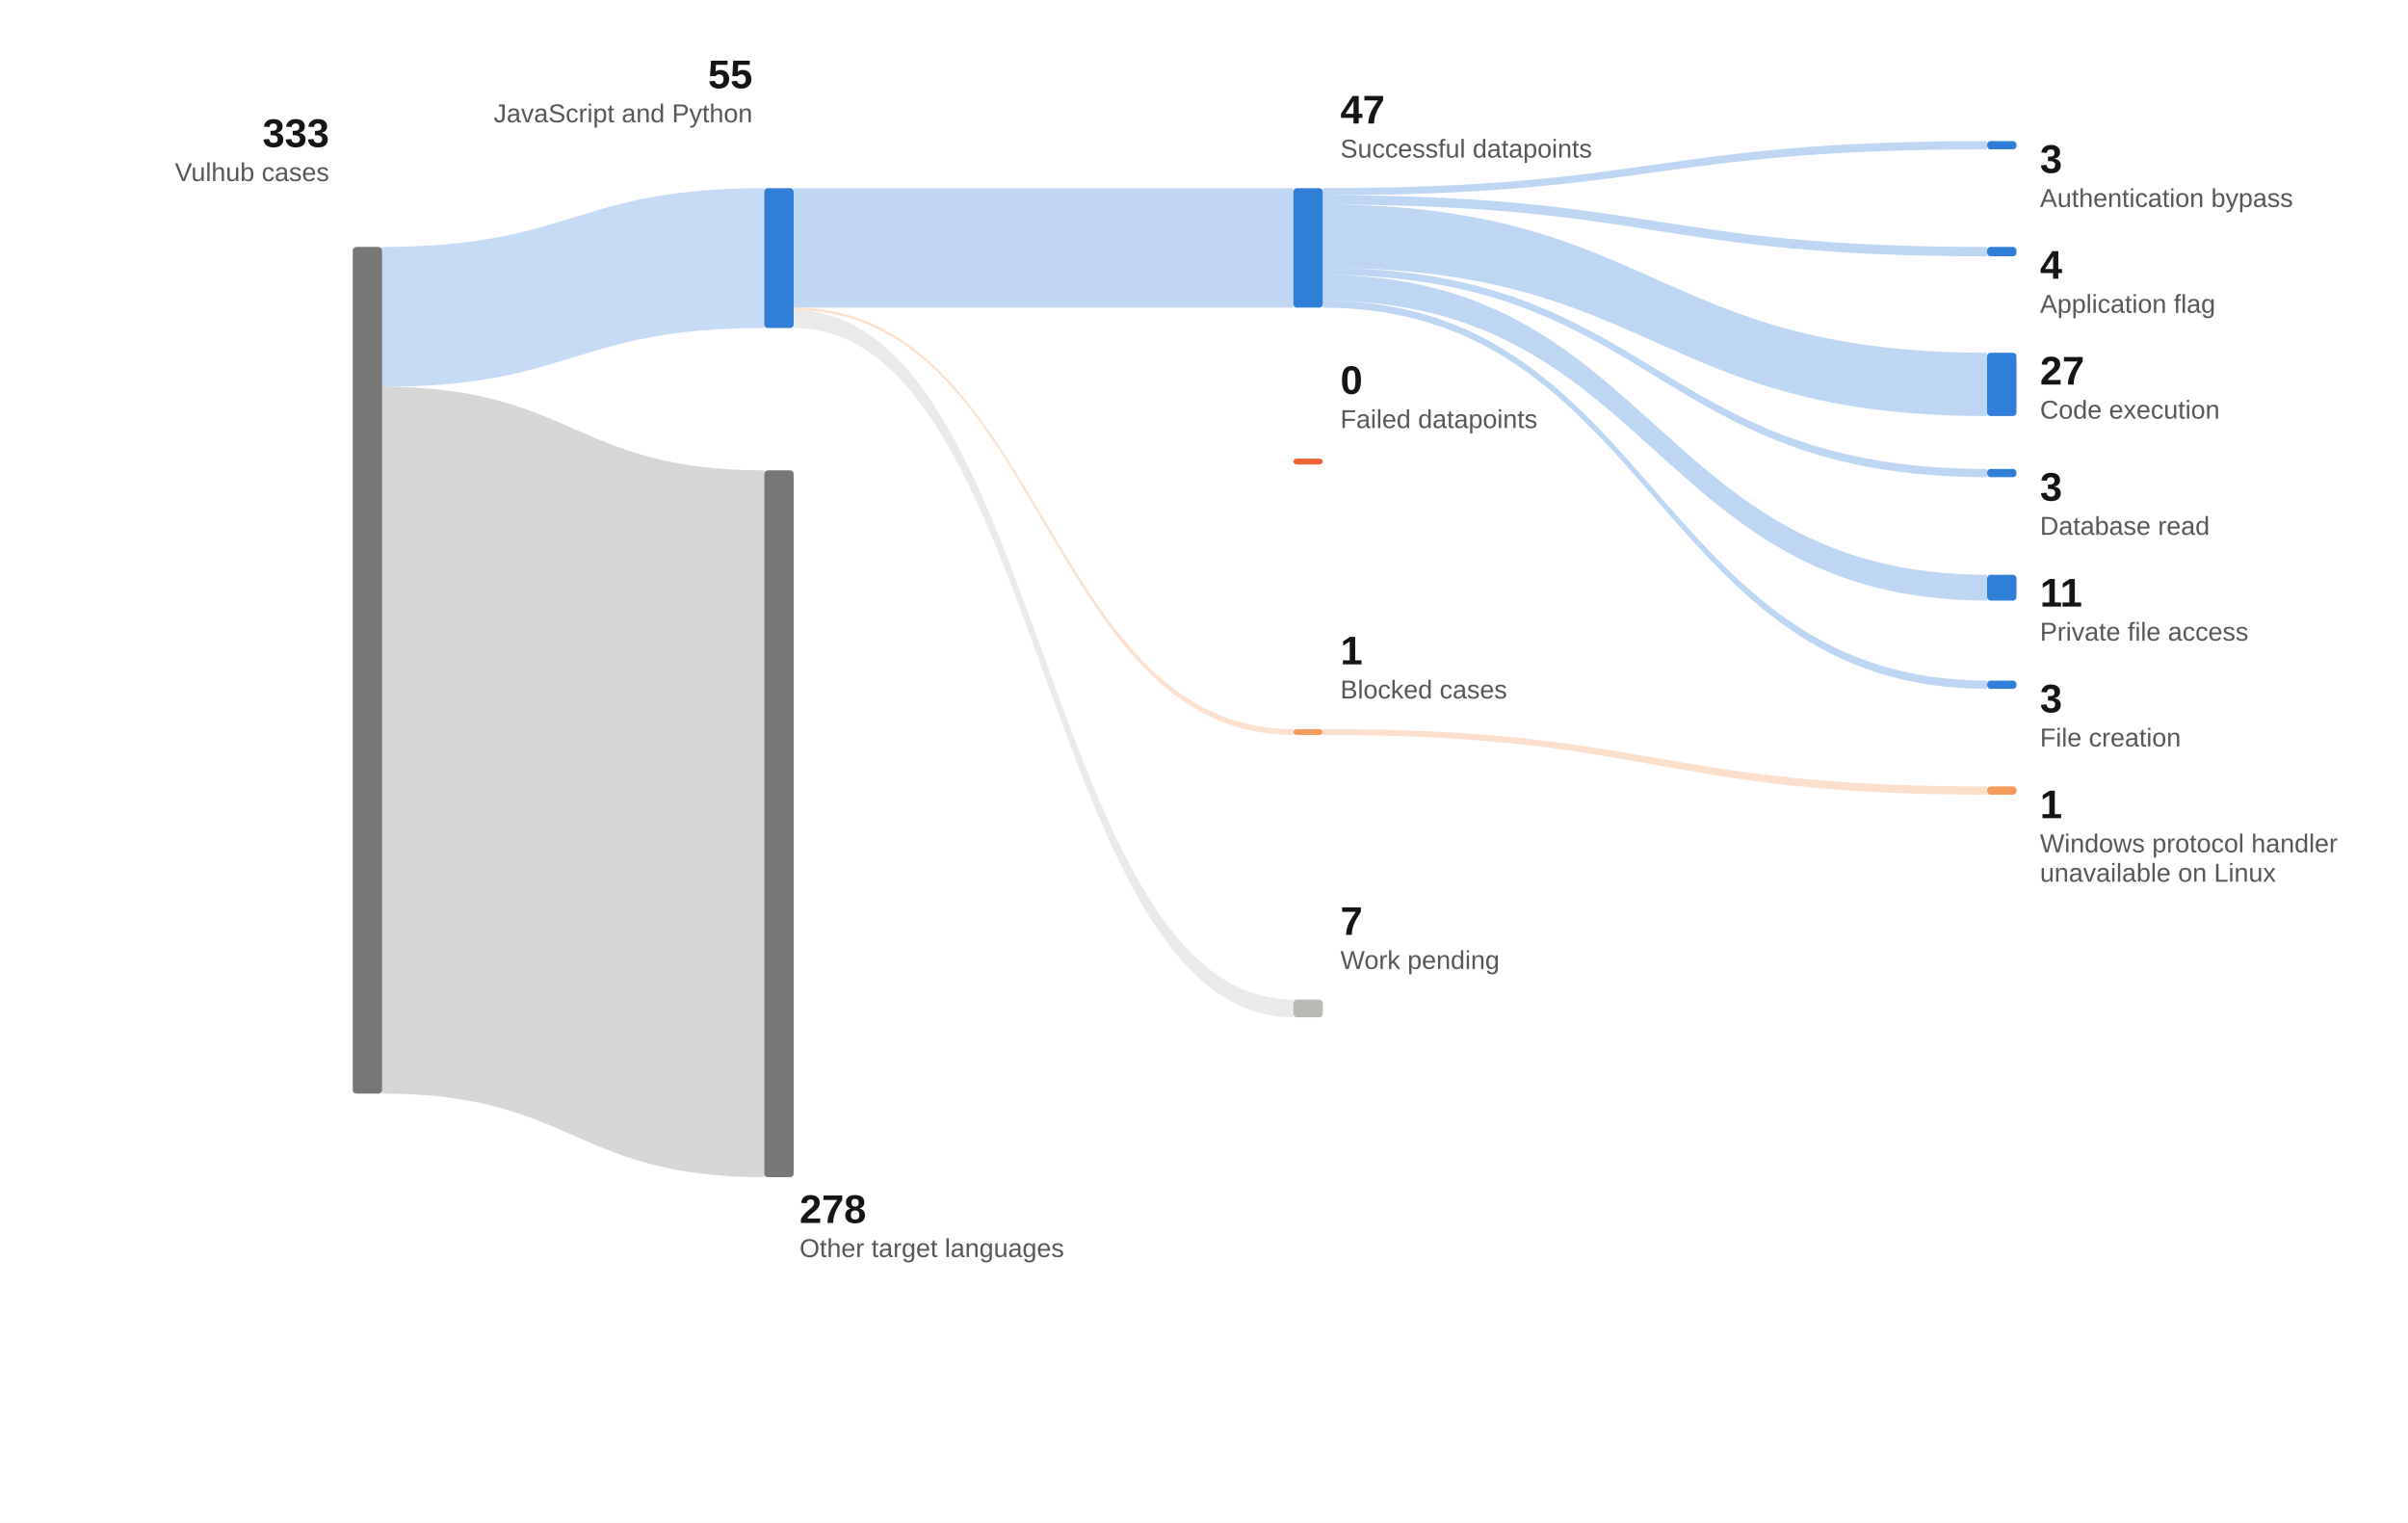
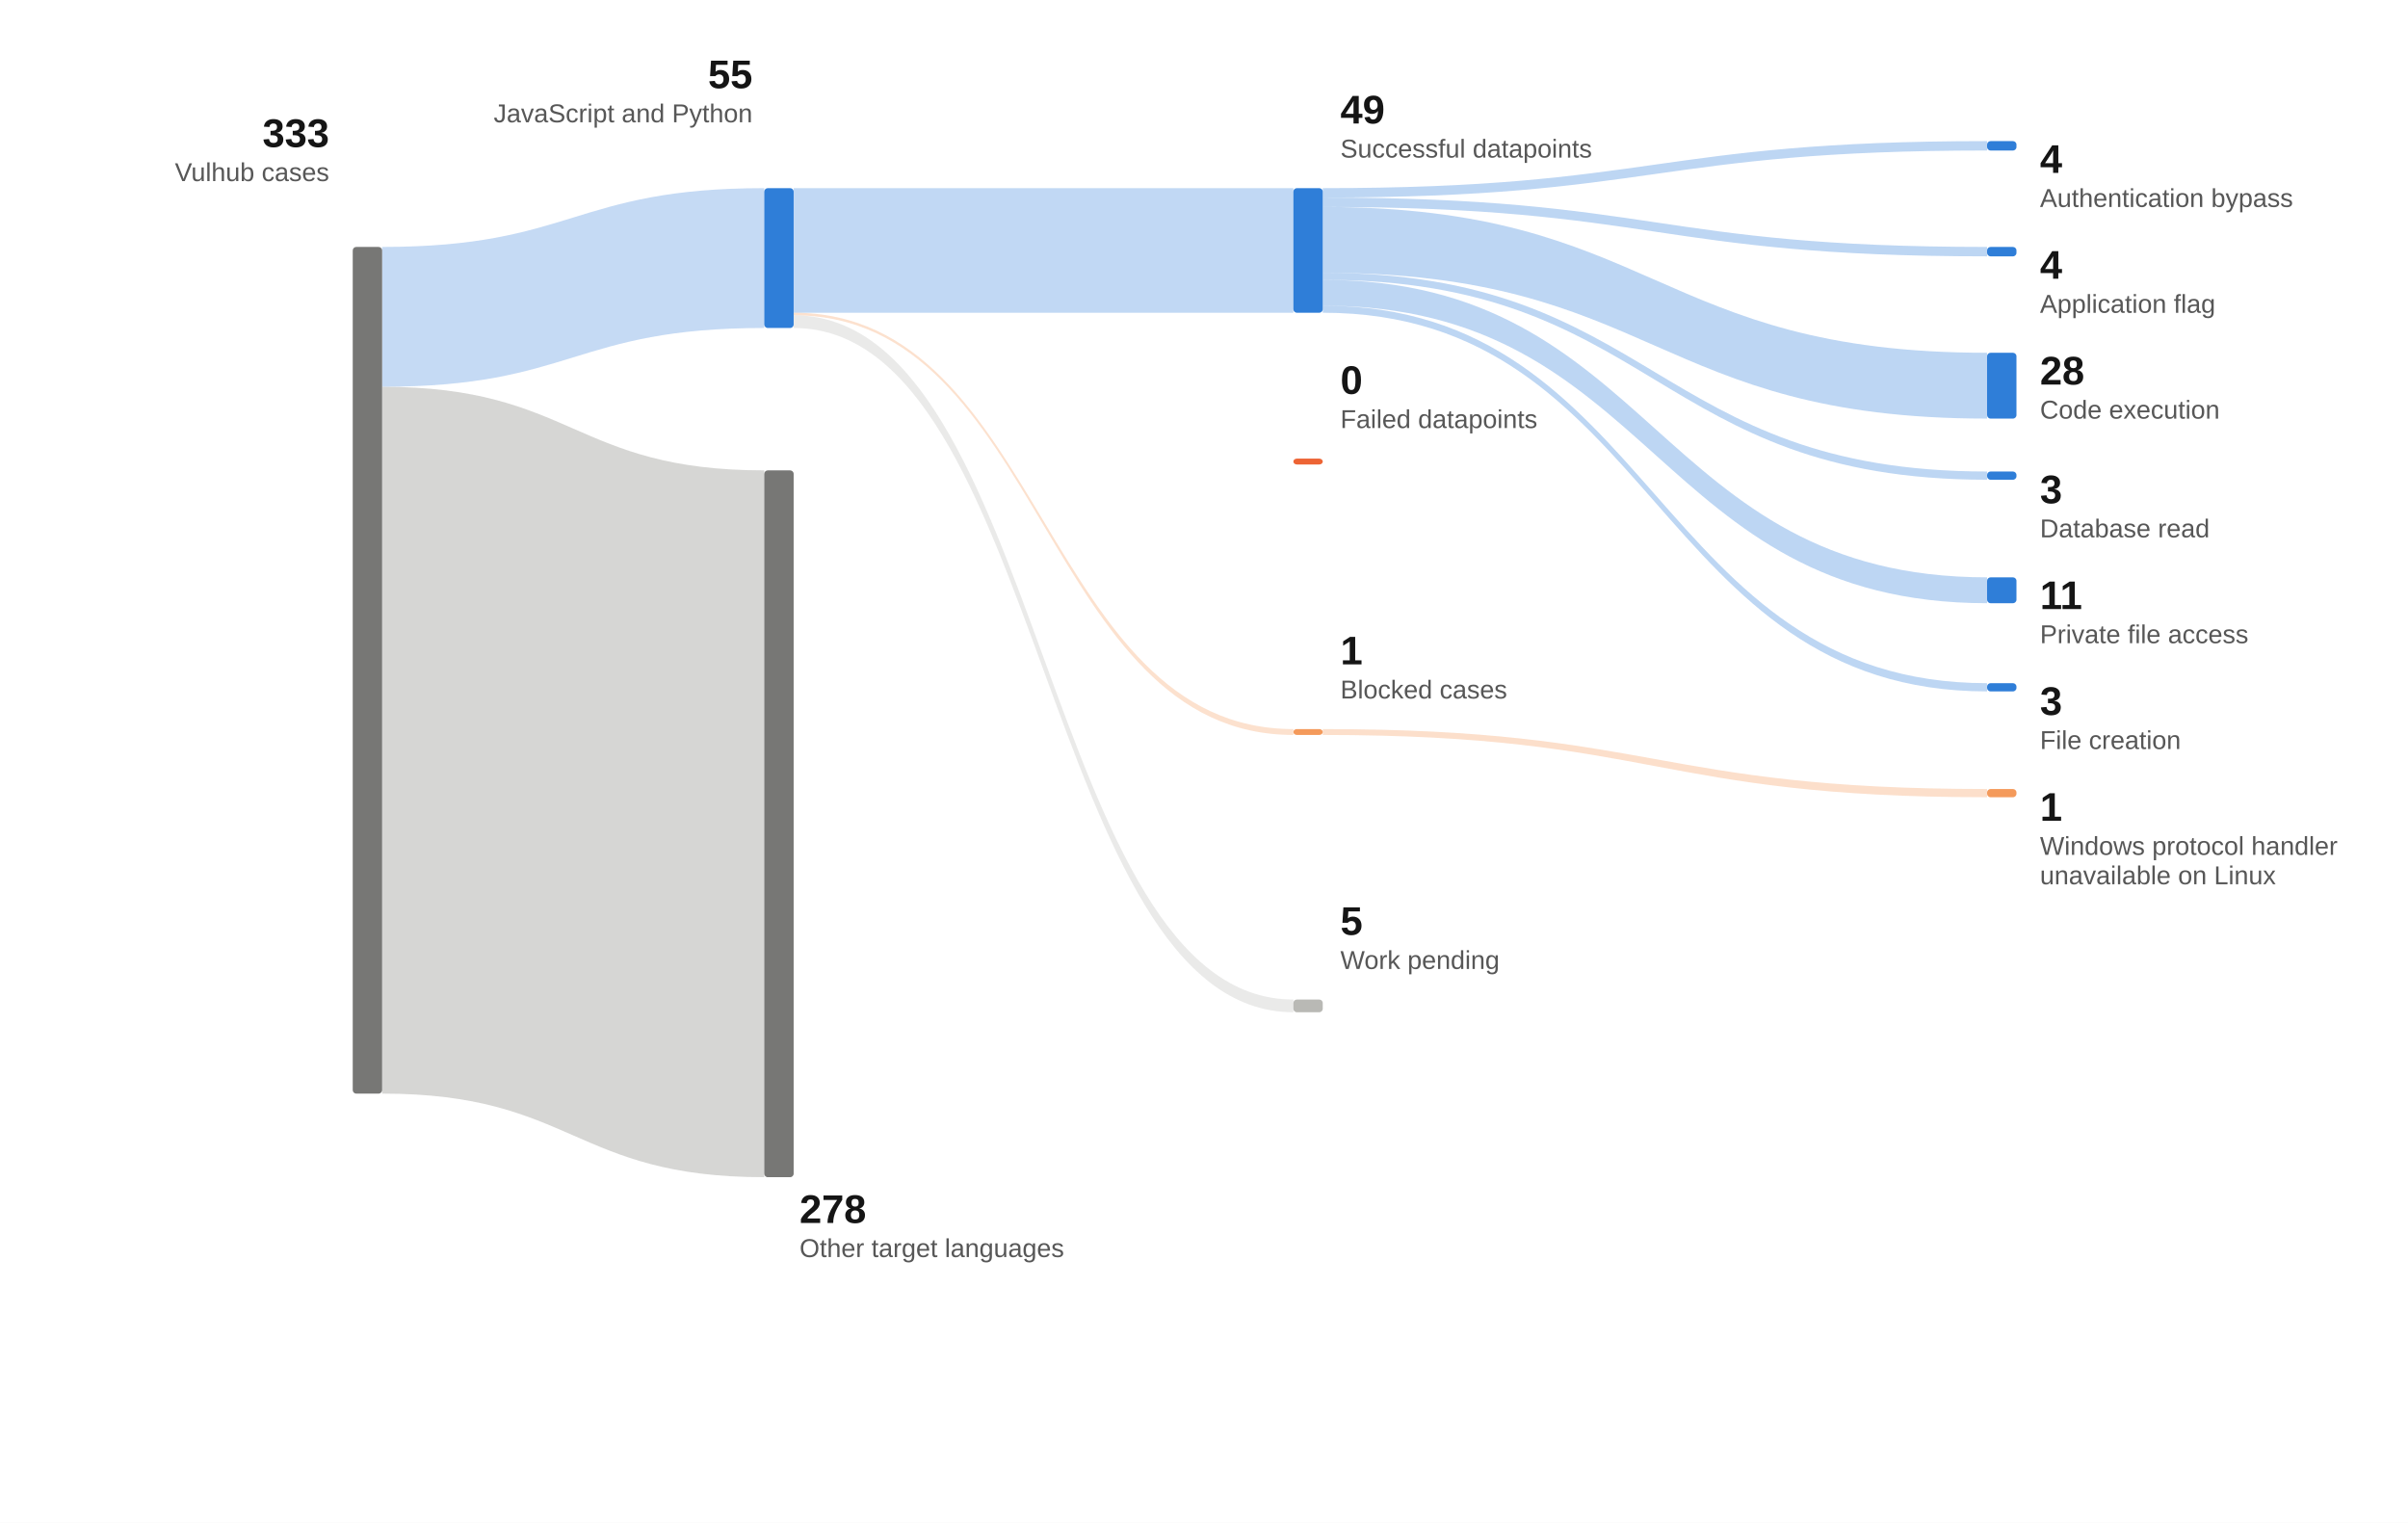
<svg xmlns="http://www.w3.org/2000/svg" width="2048" height="1295" viewBox="0 0 2048 1295">
  <style>.count{font:700 34px Arial,sans-serif;fill:#151515}.detail{font:22px Arial,sans-serif;fill:#575757}</style>
  <rect width="100%" height="100%" fill="#fff" />
  <path d="M325 210 C487.5 210 487.5 160 650 160 L650 278.919 C487.5 278.919 487.5 328.919 325 328.919 Z" fill="#3079d7" fill-opacity="0.28" />
  <path d="M325 328.919 C487.5 328.919 487.5 400 650 400 L650 1001.081 C487.5 1001.081 487.5 930.0 325 930.0 Z" fill="#aaa9a6" fill-opacity="0.48" />
-   <path d="M675 160.0 C887.5 160.0 887.5 160 1100 160 L1100 261.622 C887.5 261.622 887.5 261.622 675 261.622 Z" fill="#2f7ed8" fill-opacity="0.3" />
-   <path d="M675 261.622 C887.5 261.622 887.5 620 1100 620 L1100 625 C887.5 625 887.5 263.784 675 263.784 Z" fill="#f49a5b" fill-opacity="0.3" />
-   <path d="M675 263.784 C887.5 263.784 887.5 850 1100 850 L1100 865.135 C887.5 865.135 887.5 278.919 675 278.919 Z" fill="#b9b9b5" fill-opacity="0.3" />
-   <path d="M1125 160.0 C1407.5 160.0 1407.5 120 1690 120 L1690 127 C1407.5 127 1407.5 165.978 1125 165.978 Z" fill="#2f7ed8" fill-opacity="0.32" />
-   <rect x="1690" y="120" width="25" height="7" rx="3" fill="#2f7ed8" />
-   <text x="1735" y="147" text-anchor="start" class="count">3</text>
+   <path d="M675 160.0 C887.5 160.0 887.5 160 1100 160 L1100 265.946 C887.5 265.946 887.5 265.946 675 265.946 Z" fill="#2f7ed8" fill-opacity="0.3" />
+   <path d="M675 265.946 C887.5 265.946 887.5 620 1100 620 L1100 625 C887.5 625 887.5 268.108 675 268.108 Z" fill="#f49a5b" fill-opacity="0.3" />
+   <path d="M675 268.108 C887.5 268.108 887.5 850 1100 850 L1100 860.811 C887.5 860.811 887.5 278.919 675 278.919 Z" fill="#b9b9b5" fill-opacity="0.3" />
+   <path d="M1125 160.0 C1407.5 160.0 1407.5 120 1690 120 L1690 127.996 C1407.5 127.996 1407.5 167.996 1125 167.996 Z" fill="#2f7ed8" fill-opacity="0.32" />
+   <rect x="1690" y="120" width="25" height="7.996" rx="3" fill="#2f7ed8" />
+   <text x="1735" y="147" text-anchor="start" class="count">4</text>
  <text x="1735" y="176" text-anchor="start" class="detail">Authentication bypass</text>
-   <path d="M1125 165.978 C1407.5 165.978 1407.5 210 1690 210 L1690 217.97 C1407.5 217.97 1407.5 173.948 1125 173.948 Z" fill="#2f7ed8" fill-opacity="0.32" />
-   <rect x="1690" y="210" width="25" height="7.97" rx="3" fill="#2f7ed8" />
+   <path d="M1125 167.996 C1407.5 167.996 1407.5 210 1690 210 L1690 217.996 C1407.5 217.996 1407.5 175.992 1125 175.992 Z" fill="#2f7ed8" fill-opacity="0.32" />
+   <rect x="1690" y="210" width="25" height="7.996" rx="3" fill="#2f7ed8" />
  <text x="1735" y="237" text-anchor="start" class="count">4</text>
  <text x="1735" y="266" text-anchor="start" class="detail">Application flag</text>
-   <path d="M1125 173.948 C1407.5 173.948 1407.5 300 1690 300 L1690 353.8 C1407.5 353.8 1407.5 227.748 1125 227.748 Z" fill="#2f7ed8" fill-opacity="0.32" />
-   <rect x="1690" y="300" width="25" height="53.8" rx="3" fill="#2f7ed8" />
-   <text x="1735" y="327" text-anchor="start" class="count">27</text>
+   <path d="M1125 175.992 C1407.5 175.992 1407.5 300 1690 300 L1690 355.971 C1407.5 355.971 1407.5 231.963 1125 231.963 Z" fill="#2f7ed8" fill-opacity="0.32" />
+   <rect x="1690" y="300" width="25" height="55.971" rx="3" fill="#2f7ed8" />
+   <text x="1735" y="327" text-anchor="start" class="count">28</text>
  <text x="1735" y="356" text-anchor="start" class="detail">Code execution</text>
-   <path d="M1125 227.748 C1407.5 227.748 1407.5 398.8 1690 398.8 L1690 405.8 C1407.5 405.8 1407.5 233.725 1125 233.725 Z" fill="#2f7ed8" fill-opacity="0.32" />
-   <rect x="1690" y="398.8" width="25" height="7" rx="3" fill="#2f7ed8" />
-   <text x="1735" y="425.8" text-anchor="start" class="count">3</text>
-   <text x="1735" y="454.8" text-anchor="start" class="detail">Database read</text>
-   <path d="M1125 233.725 C1407.5 233.725 1407.5 488.8 1690 488.8 L1690 510.718 C1407.5 510.718 1407.5 255.644 1125 255.644 Z" fill="#2f7ed8" fill-opacity="0.32" />
-   <rect x="1690" y="488.8" width="25" height="21.918" rx="3" fill="#2f7ed8" />
-   <text x="1735" y="515.8" text-anchor="start" class="count">11</text>
-   <text x="1735" y="544.8" text-anchor="start" class="detail">Private file access</text>
-   <path d="M1125 255.644 C1407.5 255.644 1407.5 578.8 1690 578.8 L1690 585.8 C1407.5 585.8 1407.5 261.622 1125 261.622 Z" fill="#2f7ed8" fill-opacity="0.32" />
-   <rect x="1690" y="578.8" width="25" height="7" rx="3" fill="#2f7ed8" />
-   <text x="1735" y="605.8" text-anchor="start" class="count">3</text>
-   <text x="1735" y="634.8" text-anchor="start" class="detail">File creation</text>
-   <path d="M1125 620.0 C1407.5 620.0 1407.5 668.8 1690 668.8 L1690 675.8 C1407.5 675.8 1407.5 625.0 1125 625.0 Z" fill="#f49a5b" fill-opacity="0.32" />
-   <rect x="1690" y="668.8" width="25" height="7" rx="3" fill="#f49a5b" />
-   <text x="1735" y="695.8" text-anchor="start" class="count">1</text>
-   <text x="1735" y="724.8" text-anchor="start" class="detail">Windows protocol handler</text>
-   <text x="1735" y="749.8" text-anchor="start" class="detail">unavailable on Linux</text>
+   <path d="M1125 231.963 C1407.5 231.963 1407.5 400.971 1690 400.971 L1690 407.971 C1407.5 407.971 1407.5 237.96 1125 237.96 Z" fill="#2f7ed8" fill-opacity="0.32" />
+   <rect x="1690" y="400.971" width="25" height="7" rx="3" fill="#2f7ed8" />
+   <text x="1735" y="427.971" text-anchor="start" class="count">3</text>
+   <text x="1735" y="456.971" text-anchor="start" class="detail">Database read</text>
+   <path d="M1125 237.96 C1407.5 237.96 1407.5 490.971 1690 490.971 L1690 512.96 C1407.5 512.96 1407.5 259.949 1125 259.949 Z" fill="#2f7ed8" fill-opacity="0.32" />
+   <rect x="1690" y="490.971" width="25" height="21.989" rx="3" fill="#2f7ed8" />
+   <text x="1735" y="517.971" text-anchor="start" class="count">11</text>
+   <text x="1735" y="546.971" text-anchor="start" class="detail">Private file access</text>
+   <path d="M1125 259.949 C1407.5 259.949 1407.5 580.971 1690 580.971 L1690 587.971 C1407.5 587.971 1407.5 265.946 1125 265.946 Z" fill="#2f7ed8" fill-opacity="0.32" />
+   <rect x="1690" y="580.971" width="25" height="7" rx="3" fill="#2f7ed8" />
+   <text x="1735" y="607.971" text-anchor="start" class="count">3</text>
+   <text x="1735" y="636.971" text-anchor="start" class="detail">File creation</text>
+   <path d="M1125 620.0 C1407.5 620.0 1407.5 670.971 1690 670.971 L1690 677.971 C1407.5 677.971 1407.5 625.0 1125 625.0 Z" fill="#f49a5b" fill-opacity="0.32" />
+   <rect x="1690" y="670.971" width="25" height="7" rx="3" fill="#f49a5b" />
+   <text x="1735" y="697.971" text-anchor="start" class="count">1</text>
+   <text x="1735" y="726.971" text-anchor="start" class="detail">Windows protocol handler</text>
+   <text x="1735" y="751.971" text-anchor="start" class="detail">unavailable on Linux</text>
  <rect x="300" y="210" width="25" height="720" rx="3" fill="#777775" />
  <rect x="650" y="160" width="25" height="118.919" rx="3" fill="#2f7ed8" />
  <rect x="650" y="400" width="25" height="601.081" rx="3" fill="#777775" />
  <text x="280" y="125" text-anchor="end" class="count">333</text>
  <text x="280" y="154" text-anchor="end" class="detail">Vulhub cases</text>
  <text x="640" y="75" text-anchor="end" class="count">55</text>
  <text x="640" y="104" text-anchor="end" class="detail">JavaScript and Python</text>
  <text x="680" y="1040" text-anchor="start" class="count">278</text>
  <text x="680" y="1069" text-anchor="start" class="detail">Other target languages</text>
-   <rect x="1100" y="160" width="25" height="101.622" rx="3" fill="#2f7ed8" />
-   <text x="1140" y="105" text-anchor="start" class="count">47</text>
+   <rect x="1100" y="160" width="25" height="105.946" rx="3" fill="#2f7ed8" />
+   <text x="1140" y="105" text-anchor="start" class="count">49</text>
  <text x="1140" y="134" text-anchor="start" class="detail">Successful datapoints</text>
  <rect x="1100" y="390" width="25" height="5" rx="3" fill="#ed6434" />
  <text x="1140" y="335" text-anchor="start" class="count">0</text>
  <text x="1140" y="364" text-anchor="start" class="detail">Failed datapoints</text>
  <rect x="1100" y="620" width="25" height="5" rx="3" fill="#f49a5b" />
  <text x="1140" y="565" text-anchor="start" class="count">1</text>
  <text x="1140" y="594" text-anchor="start" class="detail">Blocked cases</text>
-   <rect x="1100" y="850" width="25" height="15.135" rx="3" fill="#b9b9b5" />
-   <text x="1140" y="795" text-anchor="start" class="count">7</text>
+   <rect x="1100" y="850" width="25" height="10.811" rx="3" fill="#b9b9b5" />
+   <text x="1140" y="795" text-anchor="start" class="count">5</text>
  <text x="1140" y="824" text-anchor="start" class="detail">Work pending</text>
</svg>
